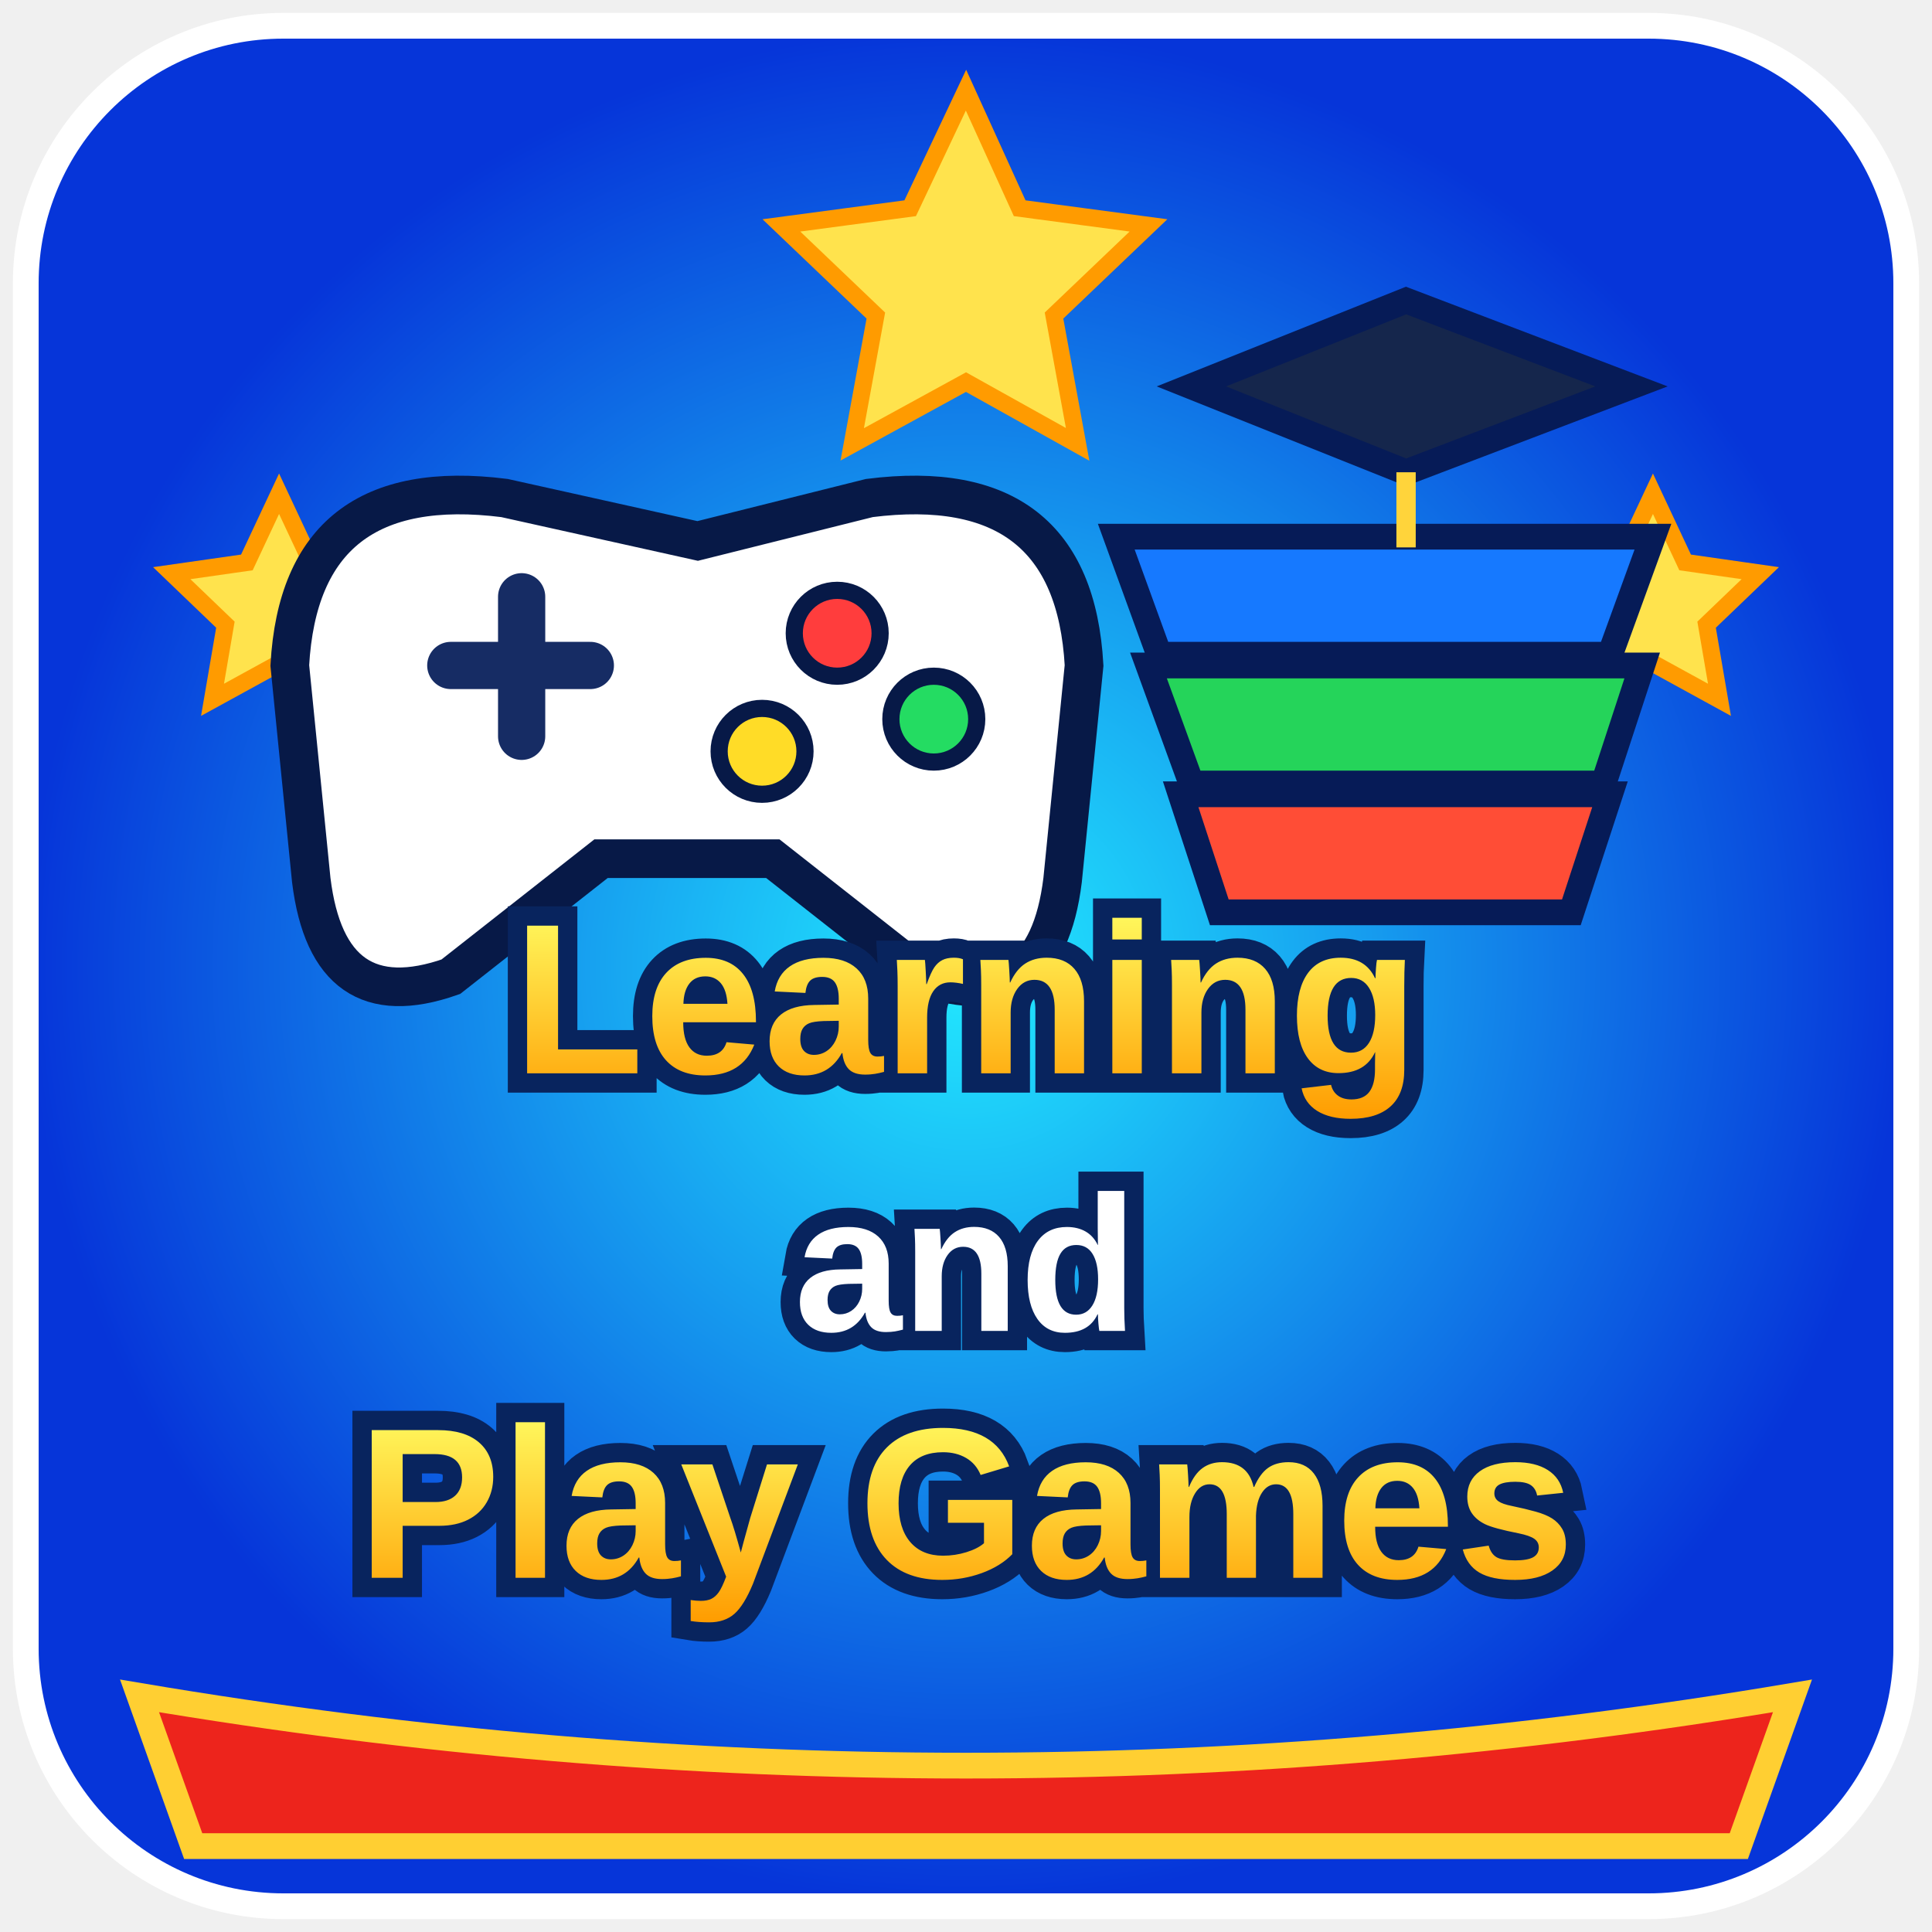
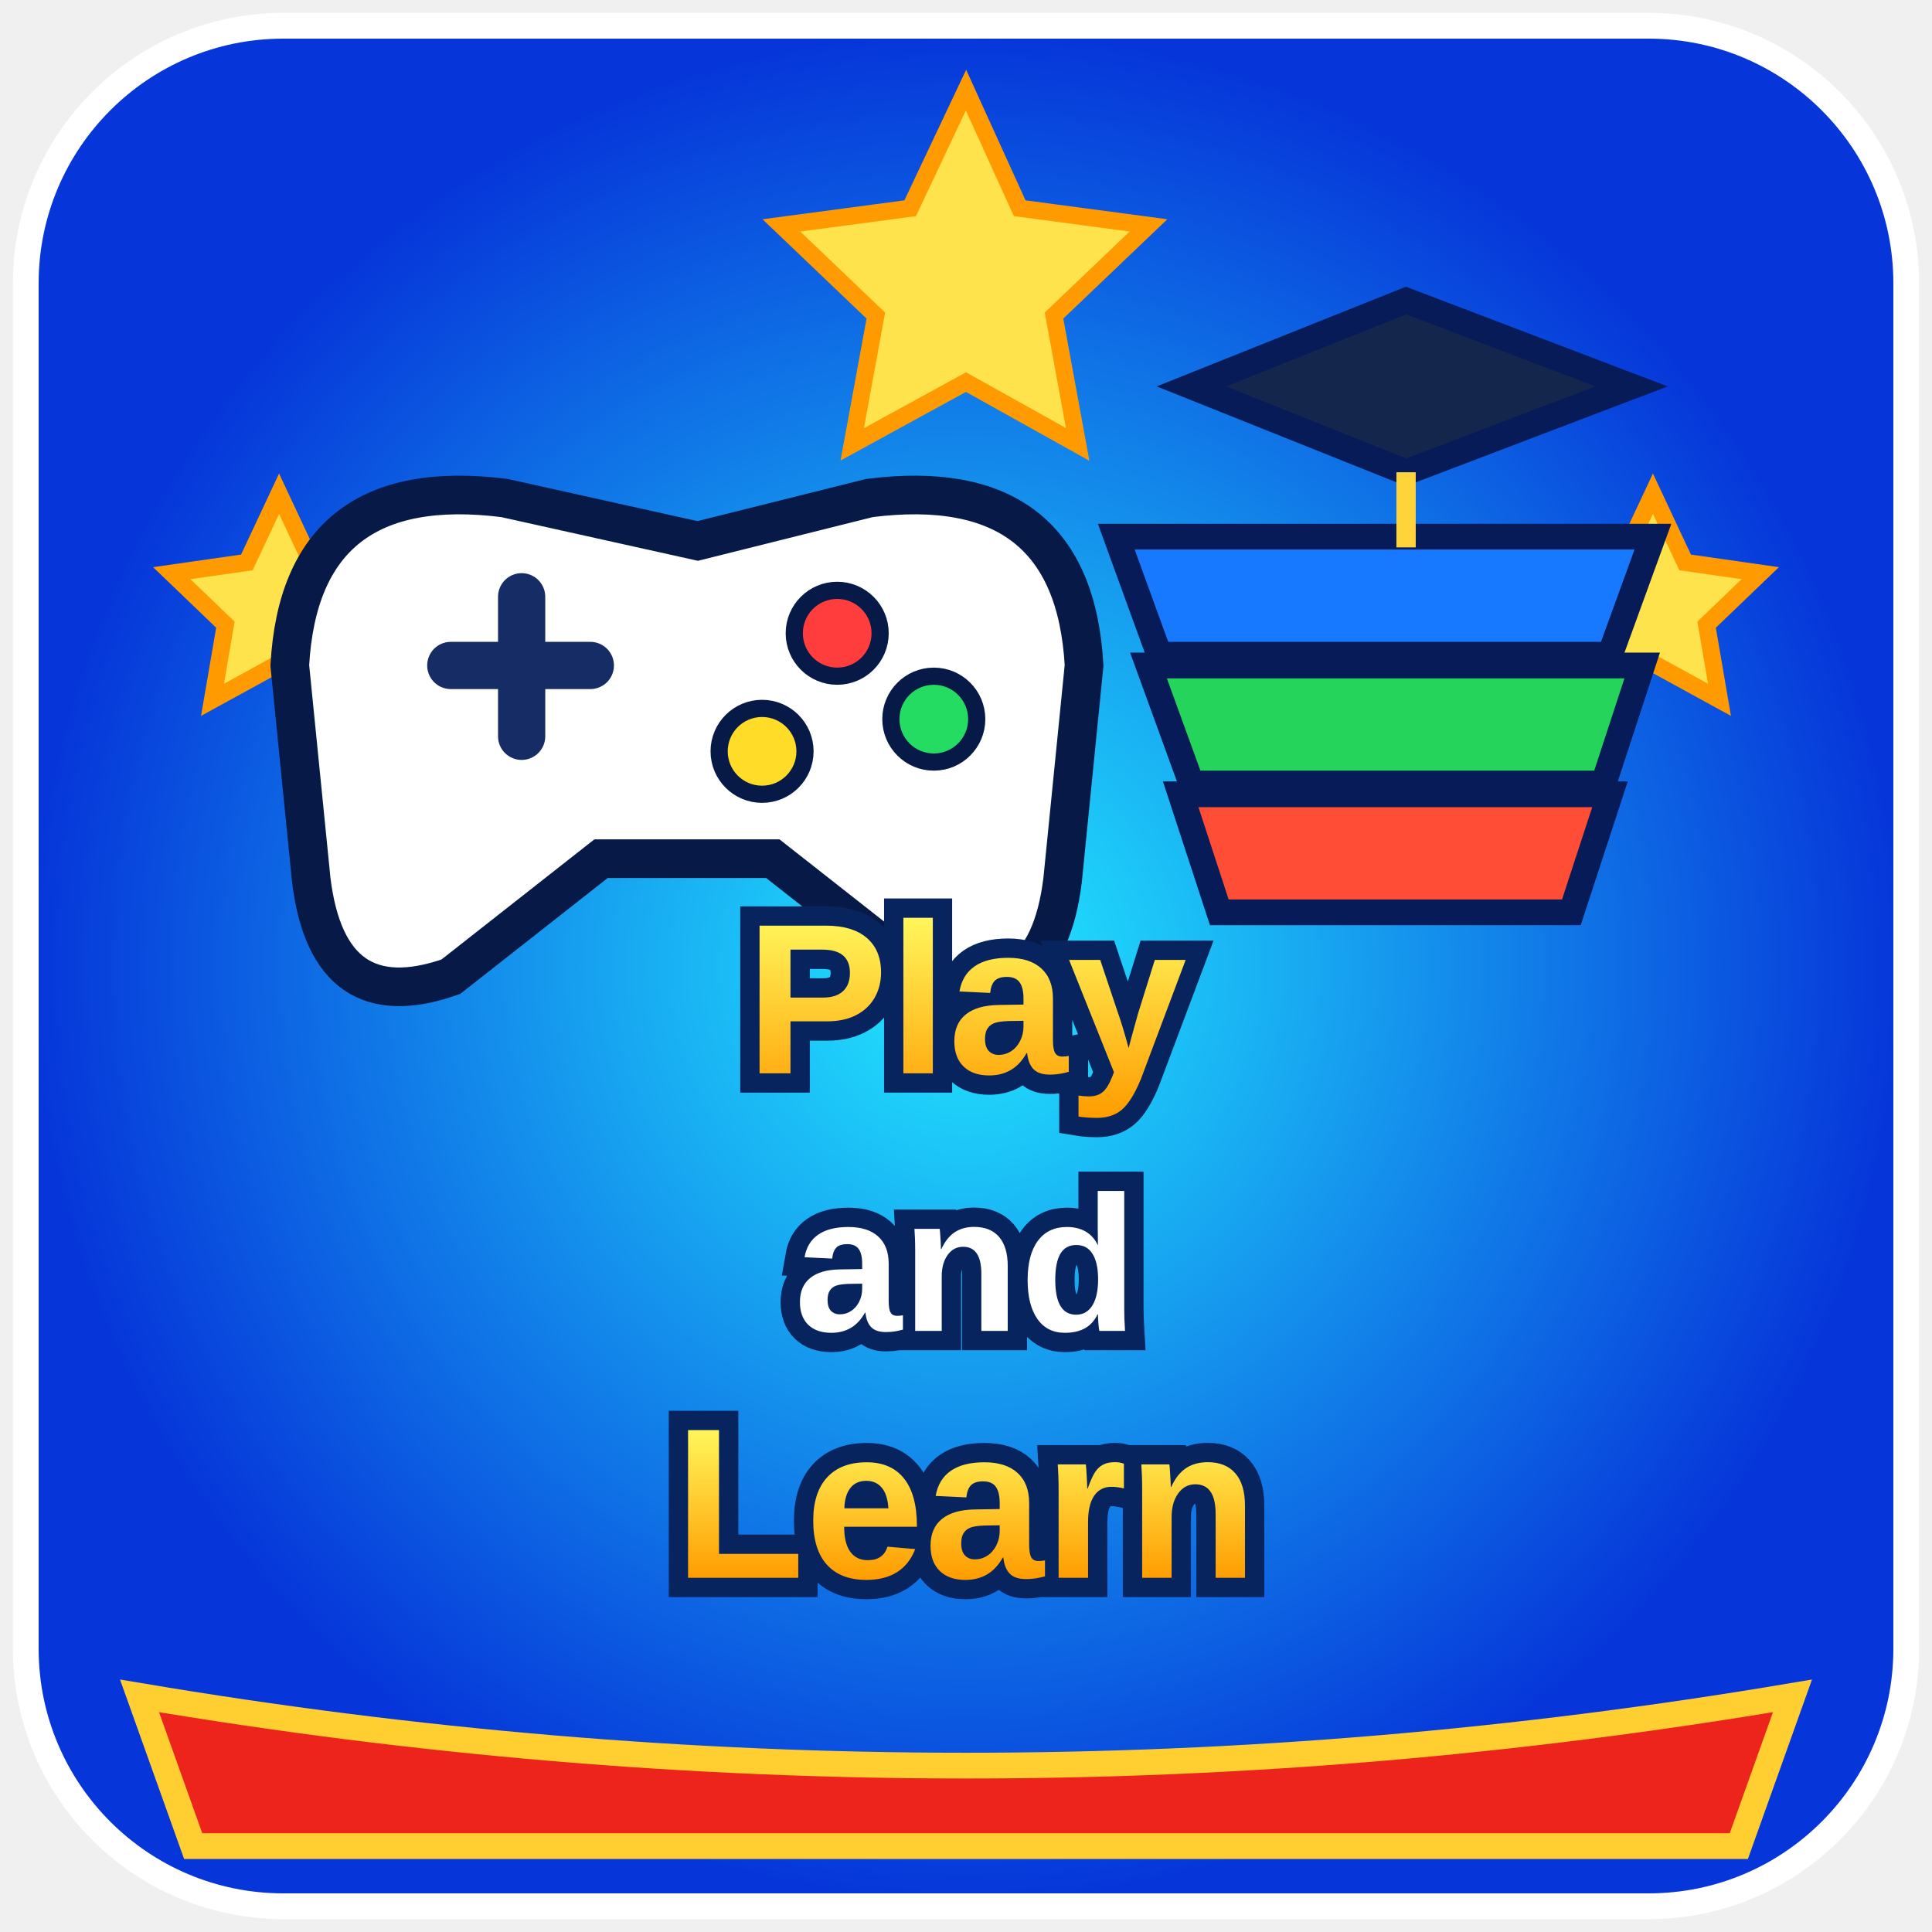
<svg xmlns="http://www.w3.org/2000/svg" viewBox="0 0 900 900">
  <defs>
    <radialGradient id="bg">
      <stop stop-color="#22eaff" />
      <stop offset="1" stop-color="#0635d9" />
    </radialGradient>
    <linearGradient id="gold" x2="0" y2="1">
      <stop stop-color="#fff65b" />
      <stop offset="1" stop-color="#ff9c00" />
    </linearGradient>
    <filter id="s">
      <feGaussianBlur stdDeviation="7" />
    </filter>
  </defs>
  <rect x="12" y="12" width="876" height="876" rx="120" fill="url(#bg)" stroke="#fff" stroke-width="12" />
  <g fill="#ffe34d" stroke="#ff9b00" stroke-width="8">
    <path d="M450 42l25 55 60 8-44 42 11 60-52-29-53 29 11-60-44-42 60-8z" />
    <path d="M130 230l15 32 35 5-25 24 6 35-31-17-31 17 6-35-25-24 35-5z" />
    <path d="M770 230l15 32 35 5-25 24 6 35-31-17-31 17 6-35-25-24 35-5z" />
  </g>
  <g transform="translate(105 190)">
    <path d="M30 120Q35 30 130 42l90 20 80-20q95-12 100 78l-10 100q-8 65-65 45l-70-55H175l-70 55q-57 20-65-45z" fill="#fff" stroke="#071947" stroke-width="18" />
    <path d="M105 120h65m-32-32v65" stroke="#162c64" stroke-width="22" stroke-linecap="round" />
    <g fill="#ff3d3d" stroke="#071947" stroke-width="8">
      <circle cx="285" cy="105" r="20" />
    </g>
    <g fill="#24dc62" stroke="#071947" stroke-width="8">
      <circle cx="330" cy="145" r="20" />
    </g>
    <g fill="#ffdc27" stroke="#071947" stroke-width="8">
      <circle cx="250" cy="160" r="20" />
    </g>
  </g>
  <g transform="translate(520 100)">
    <path d="M0 150h250l-20 55H20z" fill="#1679ff" stroke="#061b57" stroke-width="12" />
    <path d="M15 210h230l-18 55H35z" fill="#25d45a" stroke="#061b57" stroke-width="12" />
    <path d="M30 270h200l-18 55H48z" fill="#ff4d36" stroke="#061b57" stroke-width="12" />
    <path d="M35 80l100-40 105 40-105 40z" fill="#15264c" stroke="#061b57" stroke-width="12" />
    <path d="M135 120v35" stroke="#ffd43b" stroke-width="9" />
  </g>
-   <text x="450" y="500" text-anchor="middle" font-family="Arial,sans-serif" font-size="100" font-weight="900" fill="url(#gold)" stroke="#08245e" stroke-width="18" paint-order="stroke">Learning</text>
+   <text x="450" y="500" text-anchor="middle" font-family="Arial,sans-serif" font-size="100" font-weight="900" fill="url(#gold)" stroke="#08245e" stroke-width="18" paint-order="stroke">Play</text>
  <text x="450" y="620" text-anchor="middle" font-family="Arial,sans-serif" font-size="90" font-weight="900" fill="#fff" stroke="#08245e" stroke-width="18" paint-order="stroke">and</text>
-   <text x="450" y="735" text-anchor="middle" font-family="Arial,sans-serif" font-size="100" font-weight="900" fill="url(#gold)" stroke="#08245e" stroke-width="18" paint-order="stroke">Play Games</text>
+   <text x="450" y="735" text-anchor="middle" font-family="Arial,sans-serif" font-size="100" font-weight="900" fill="url(#gold)" stroke="#08245e" stroke-width="18" paint-order="stroke">Learn</text>
  <path d="M65 790Q450 855 835 790l-25 70H90z" fill="#ed241c" stroke="#ffcf32" stroke-width="12" />
</svg>
